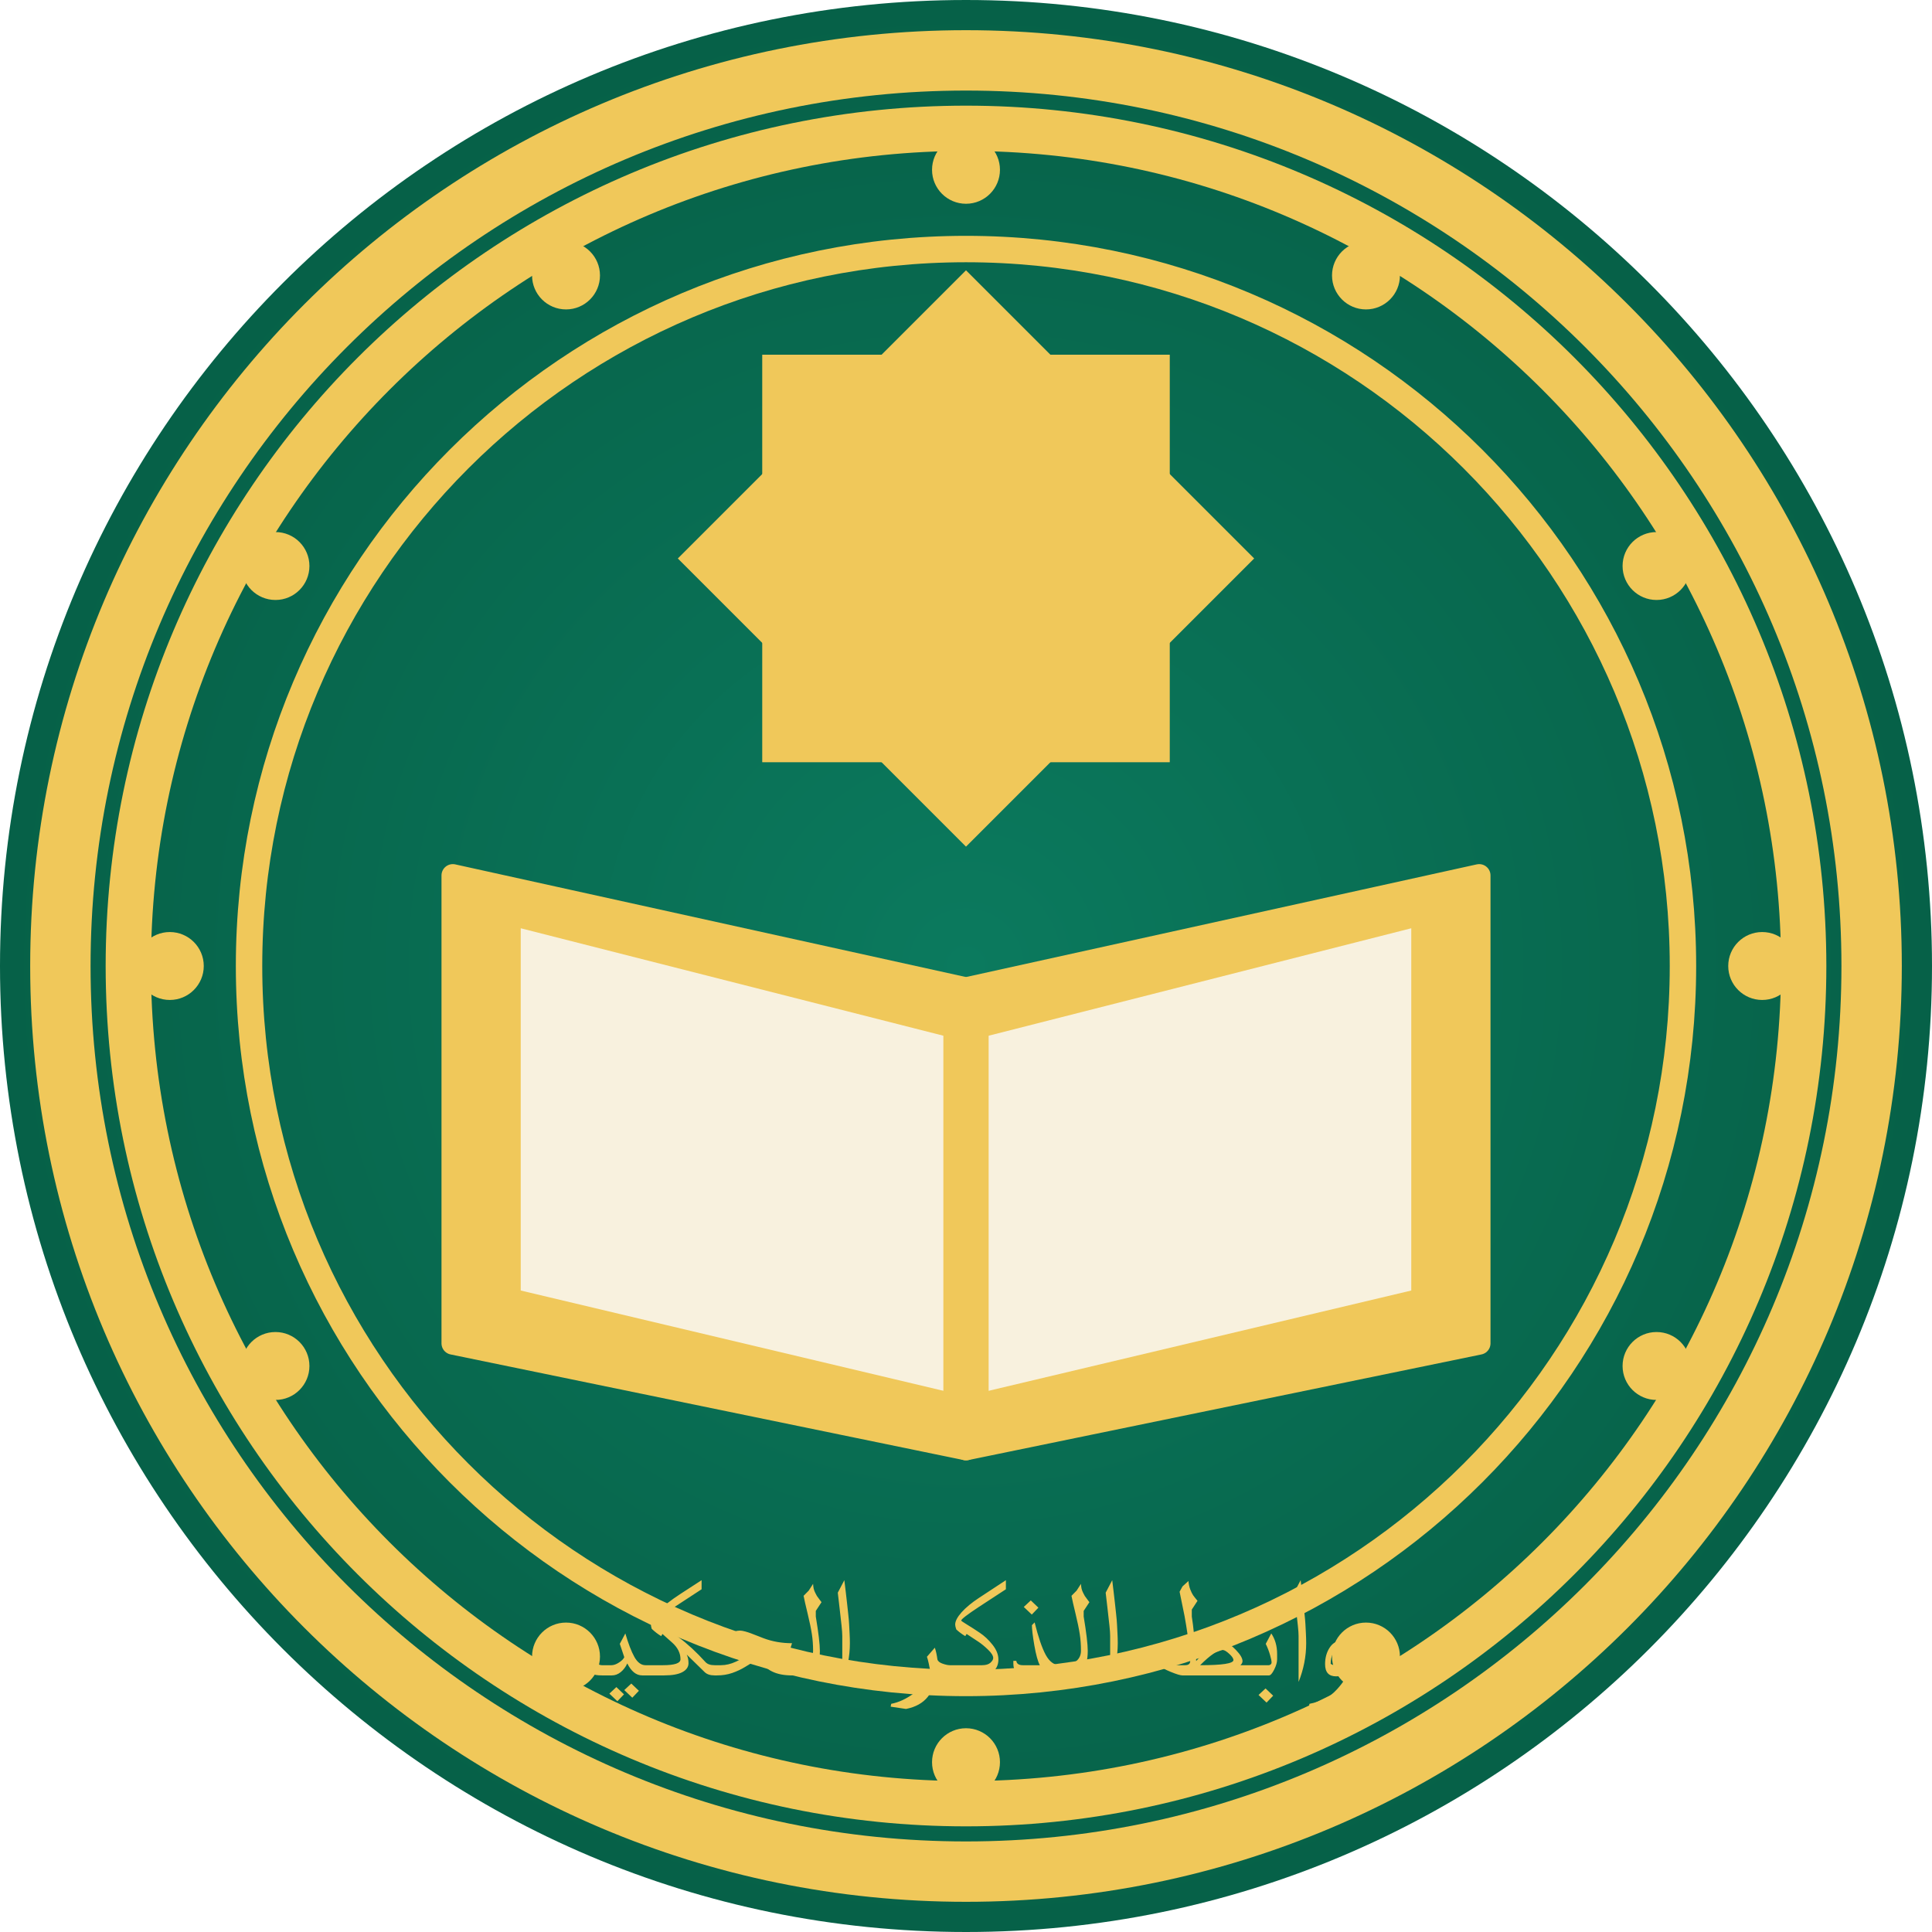
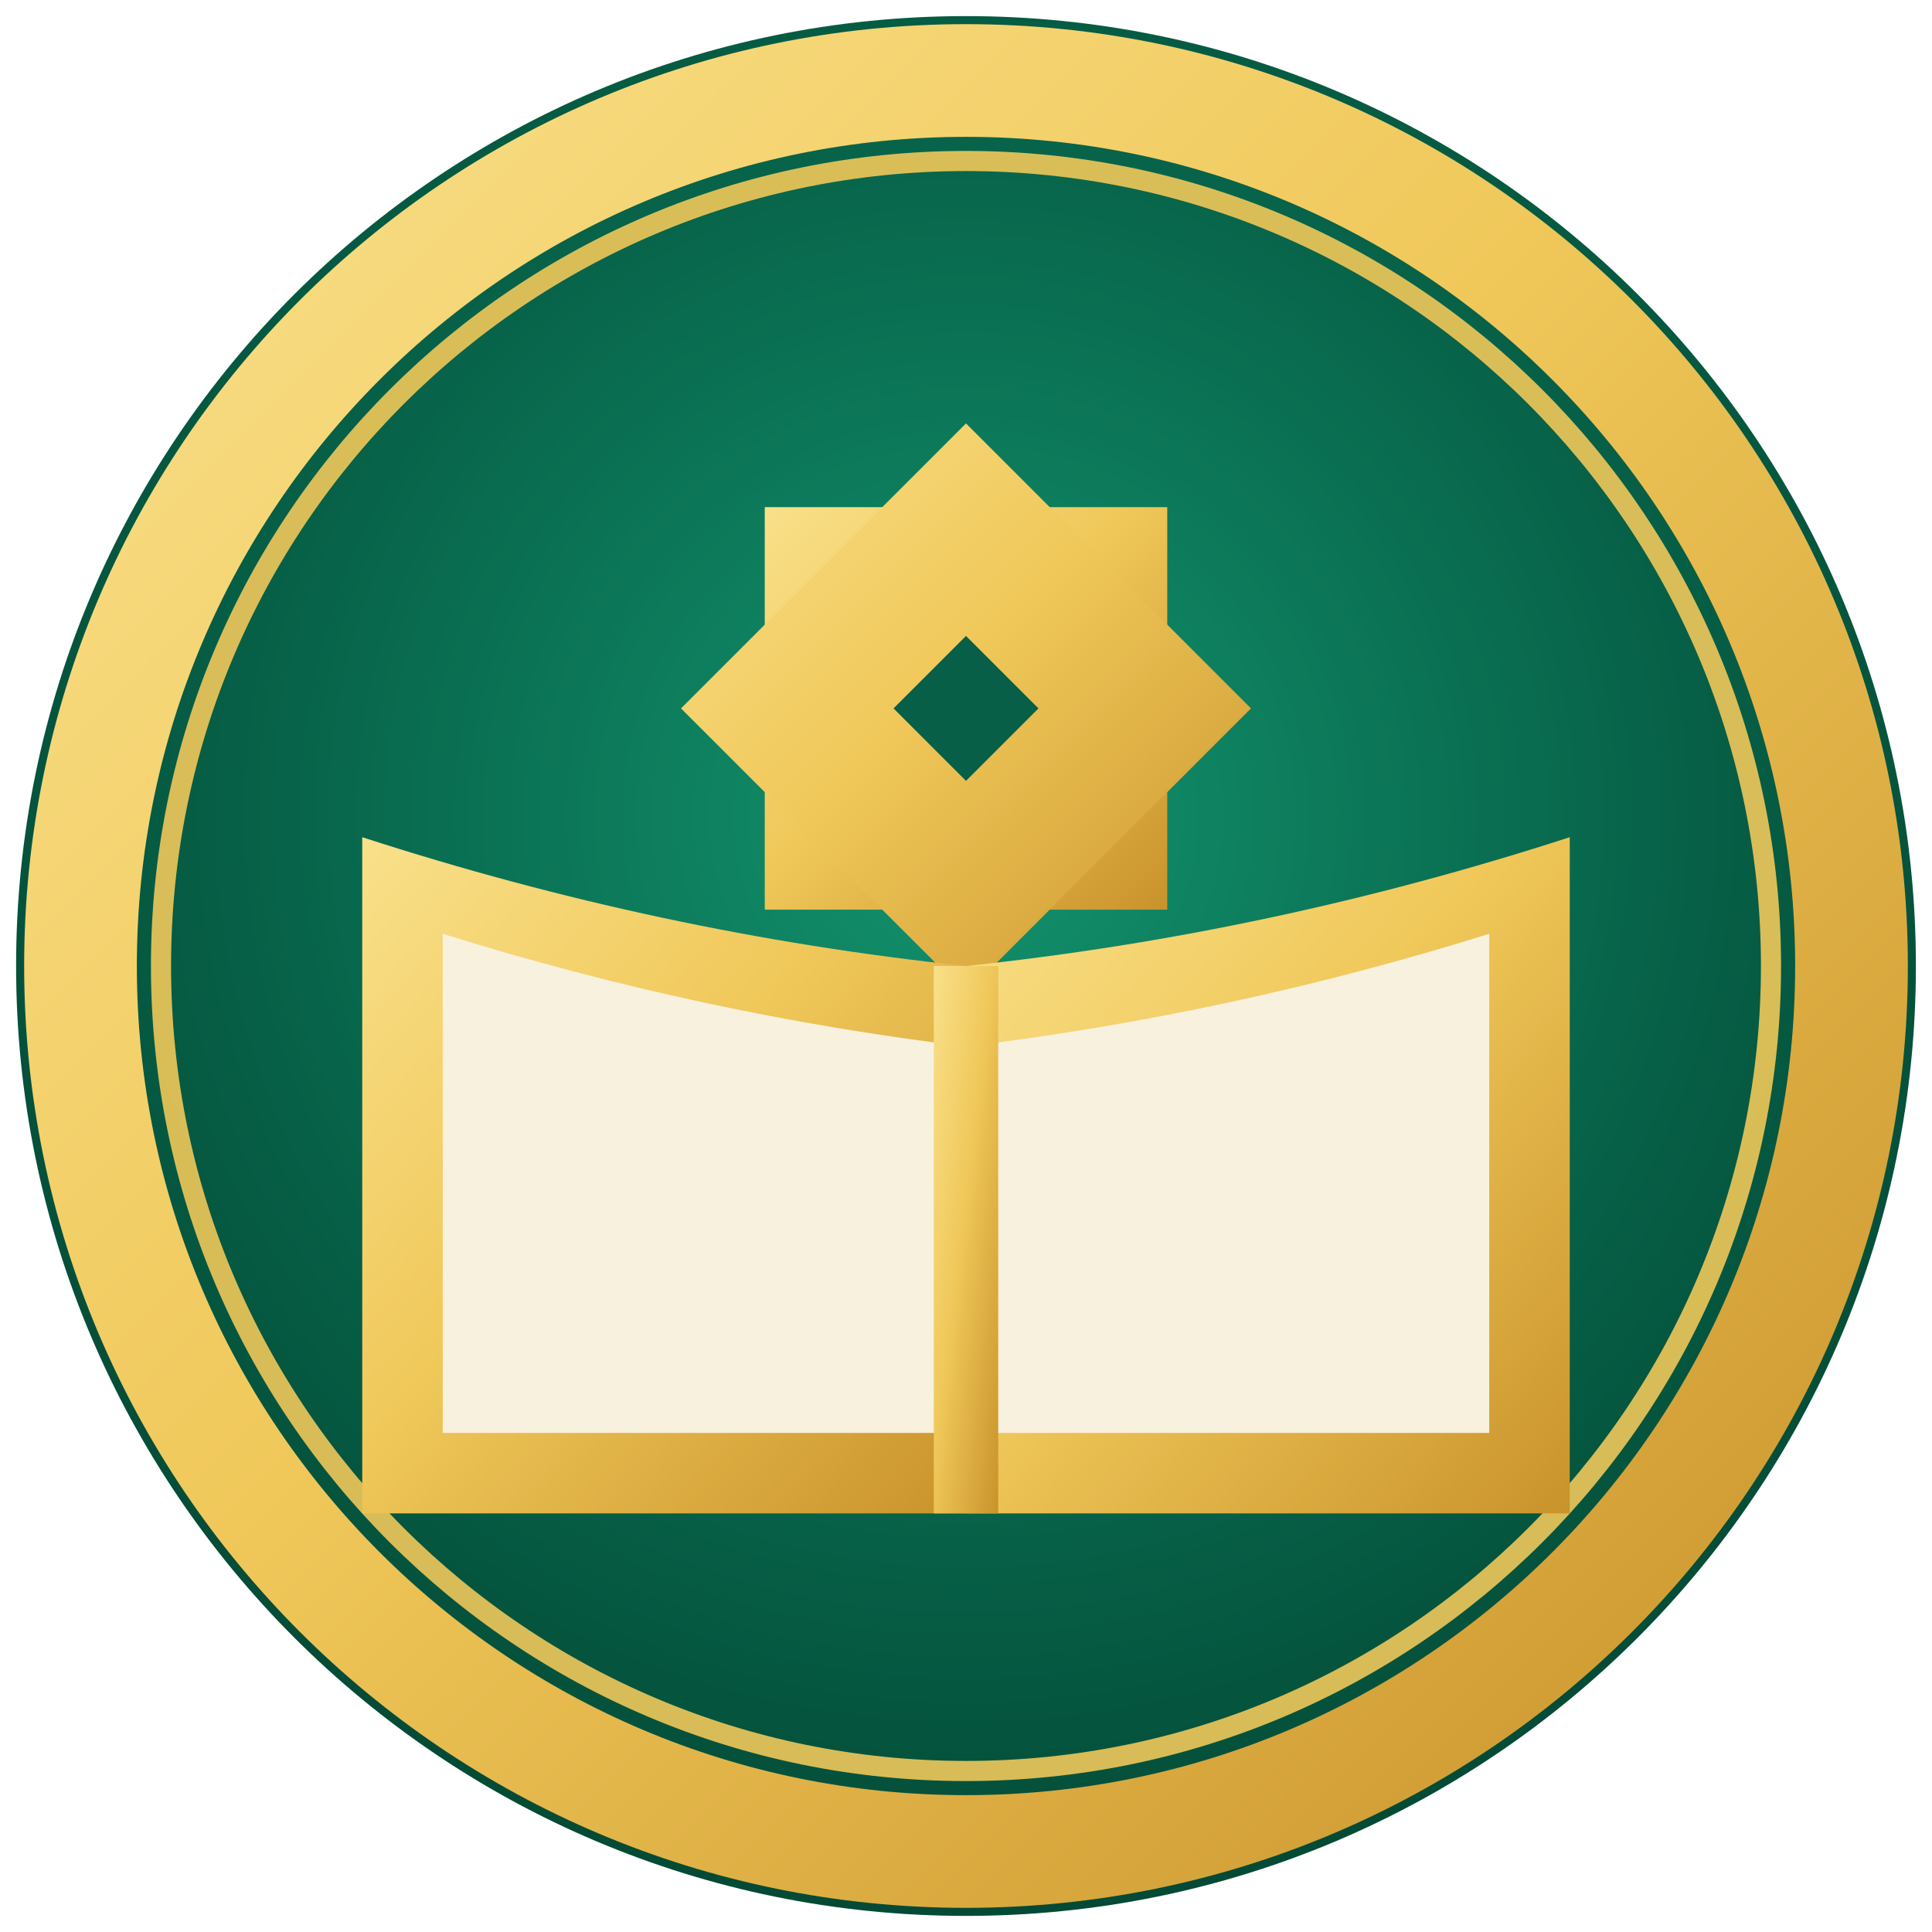
- <svg xmlns="http://www.w3.org/2000/svg" viewBox="0 0 512 512">
+ <svg xmlns="http://www.w3.org/2000/svg" viewBox="0 0 240 240">
  <defs>
-     <radialGradient id="g" cx="50%" cy="50%" r="75%">
-       <stop offset="0%" stop-color="#0b7a5e" />
-       <stop offset="100%" stop-color="#04543c" />
+     <linearGradient id="g" x1="0" y1="0" x2="1" y2="1">
+       <stop offset="0%" stop-color="#f9e08a" />
+       <stop offset="45%" stop-color="#f0c85a" />
+       <stop offset="100%" stop-color="#c9932b" />
+     </linearGradient>
+     <radialGradient id="e" cx="50%" cy="42%" r="72%">
+       <stop offset="0%" stop-color="#13946e" />
+       <stop offset="55%" stop-color="#065f46" />
+       <stop offset="100%" stop-color="#033b2a" />
    </radialGradient>
  </defs>
-   <circle cx="256" cy="256" r="256" fill="url(#g)" />
-   <circle cx="256" cy="256" r="240" fill="none" stroke="#f0c85a" stroke-width="16" />
-   <circle cx="256" cy="256" r="222" fill="none" stroke="#f0c85a" stroke-width="12" />
-   <circle cx="256" cy="256" r="190" fill="none" stroke="#f0c85a" stroke-width="7" />
-   <g fill="#f0c85a">
-     <circle cx="467" cy="256" r="9" />
-     <circle cx="439" cy="362" r="9" />
-     <circle cx="362" cy="439" r="9" />
-     <circle cx="256" cy="467" r="9" />
-     <circle cx="150" cy="439" r="9" />
-     <circle cx="73" cy="362" r="9" />
-     <circle cx="45" cy="256" r="9" />
-     <circle cx="73" cy="150" r="9" />
-     <circle cx="150" cy="73" r="9" />
-     <circle cx="256" cy="45" r="9" />
-     <circle cx="362" cy="73" r="9" />
-     <circle cx="439" cy="150" r="9" />
+   <circle cx="120" cy="120" r="118" fill="url(#e)" />
+   <circle cx="120" cy="120" r="110" fill="none" stroke="url(#g)" stroke-width="14" />
+   <circle cx="120" cy="120" r="100" fill="none" stroke="#f0c85a" stroke-width="2.5" opacity="0.9" />
+   <g fill="url(#g)">
+     <rect x="95" y="63" width="50" height="50" />
+     <polygon points="120,52.6 155.4,88 120,123.4 84.6,88" />
  </g>
-   <g fill="#f0c85a">
-     <rect x="202" y="94" width="108" height="108" />
-     <rect x="202" y="94" width="108" height="108" transform="rotate(45 256 148)" />
+   <polygon points="120,79 129,88 120,97 111,88" fill="#065f46" />
+   <g fill="url(#g)">
+     <path d="M120 120 Q82 116 45 104 L45 188 L120 188 Z" />
+     <path d="M120 120 Q158 116 195 104 L195 188 L120 188 Z" />
  </g>
-   <path d="M256 262 L120 232 L120 356 L256 384 Z" fill="#f0c85a" stroke="#f0c85a" stroke-width="6" stroke-linejoin="round" />
-   <path d="M256 262 L392 232 L392 356 L256 384 Z" fill="#f0c85a" stroke="#f0c85a" stroke-width="6" stroke-linejoin="round" />
-   <path d="M256 276 L138 246 L138 342 L256 370 Z" fill="#f8f1de" />
-   <path d="M256 276 L374 246 L374 342 L256 370 Z" fill="#f8f1de" />
-   <line x1="256" y1="262" x2="256" y2="384" stroke="#f0c85a" stroke-width="12" />
-   <text x="256" y="444" text-anchor="middle" font-size="36" fill="#f0c85a" font-family="serif">روابط الذكر الحكيم</text>
+   <g fill="#f8f1de">
+     <path d="M120 130 Q87 126 55 116 L55 178 L120 178 Z" />
+     <path d="M120 130 Q153 126 185 116 L185 178 L120 178 Z" />
+   </g>
+   <rect x="116" y="120" width="8" height="68" fill="url(#g)" />
</svg>
